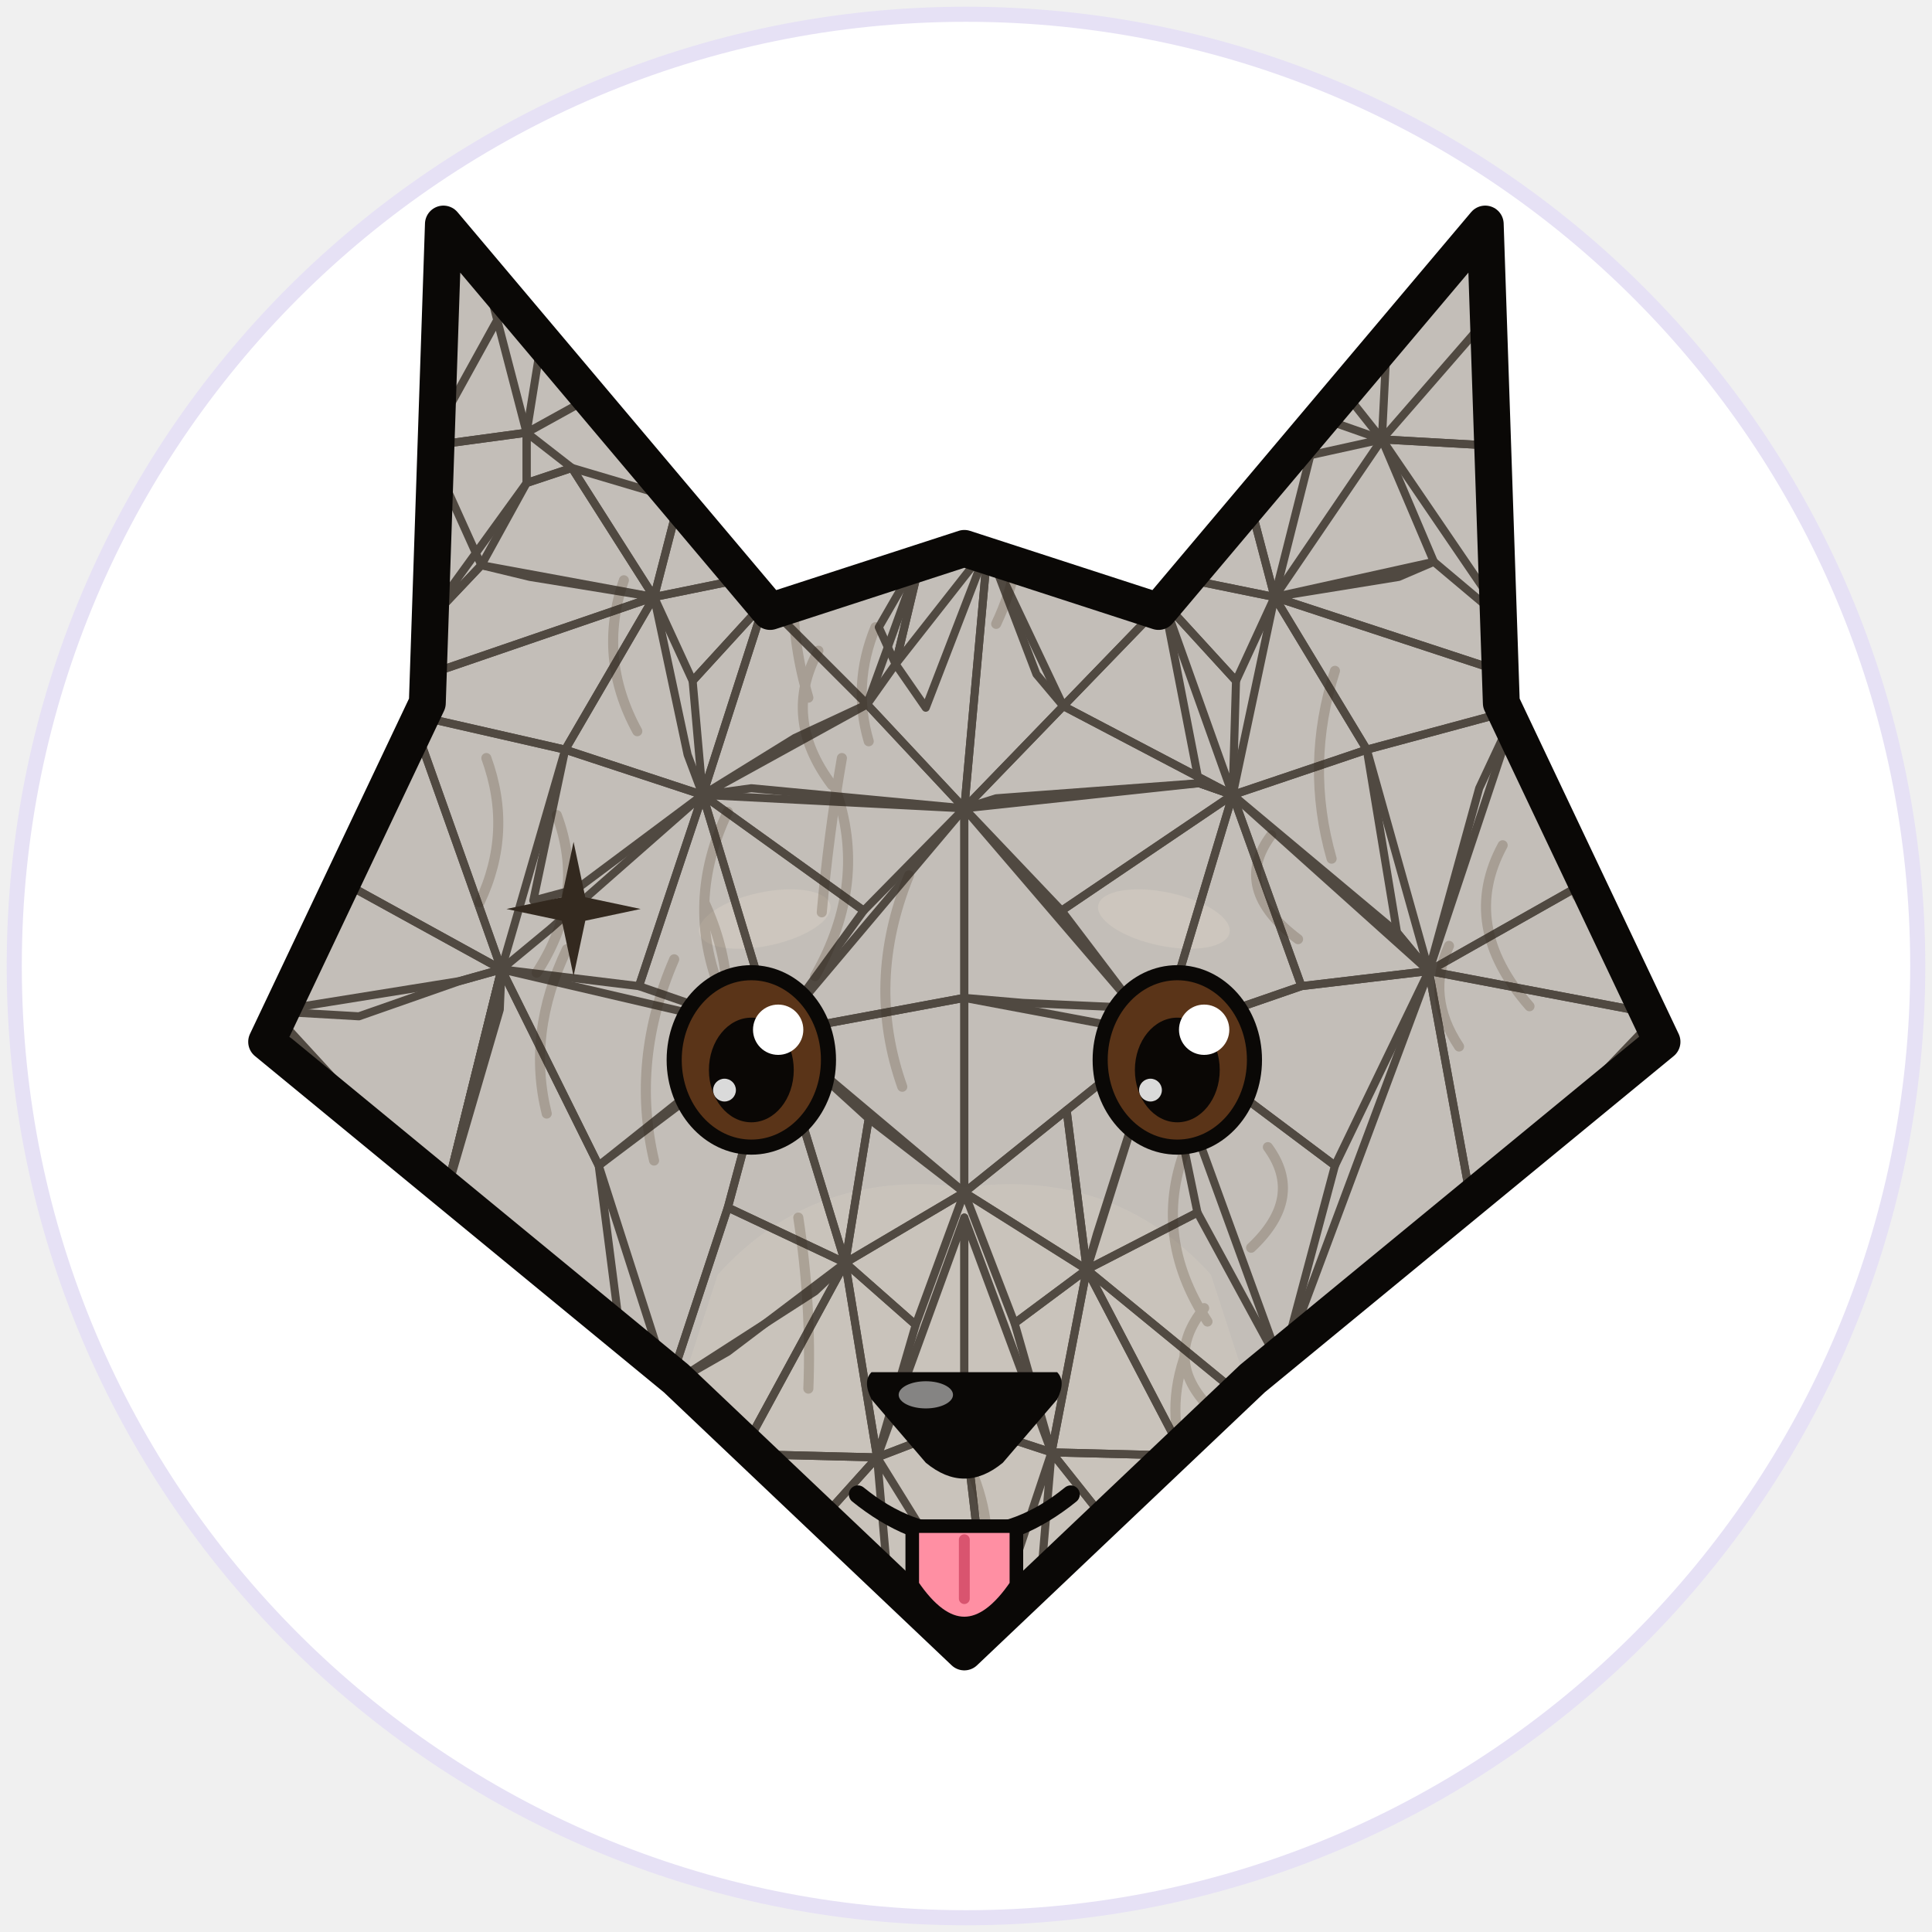
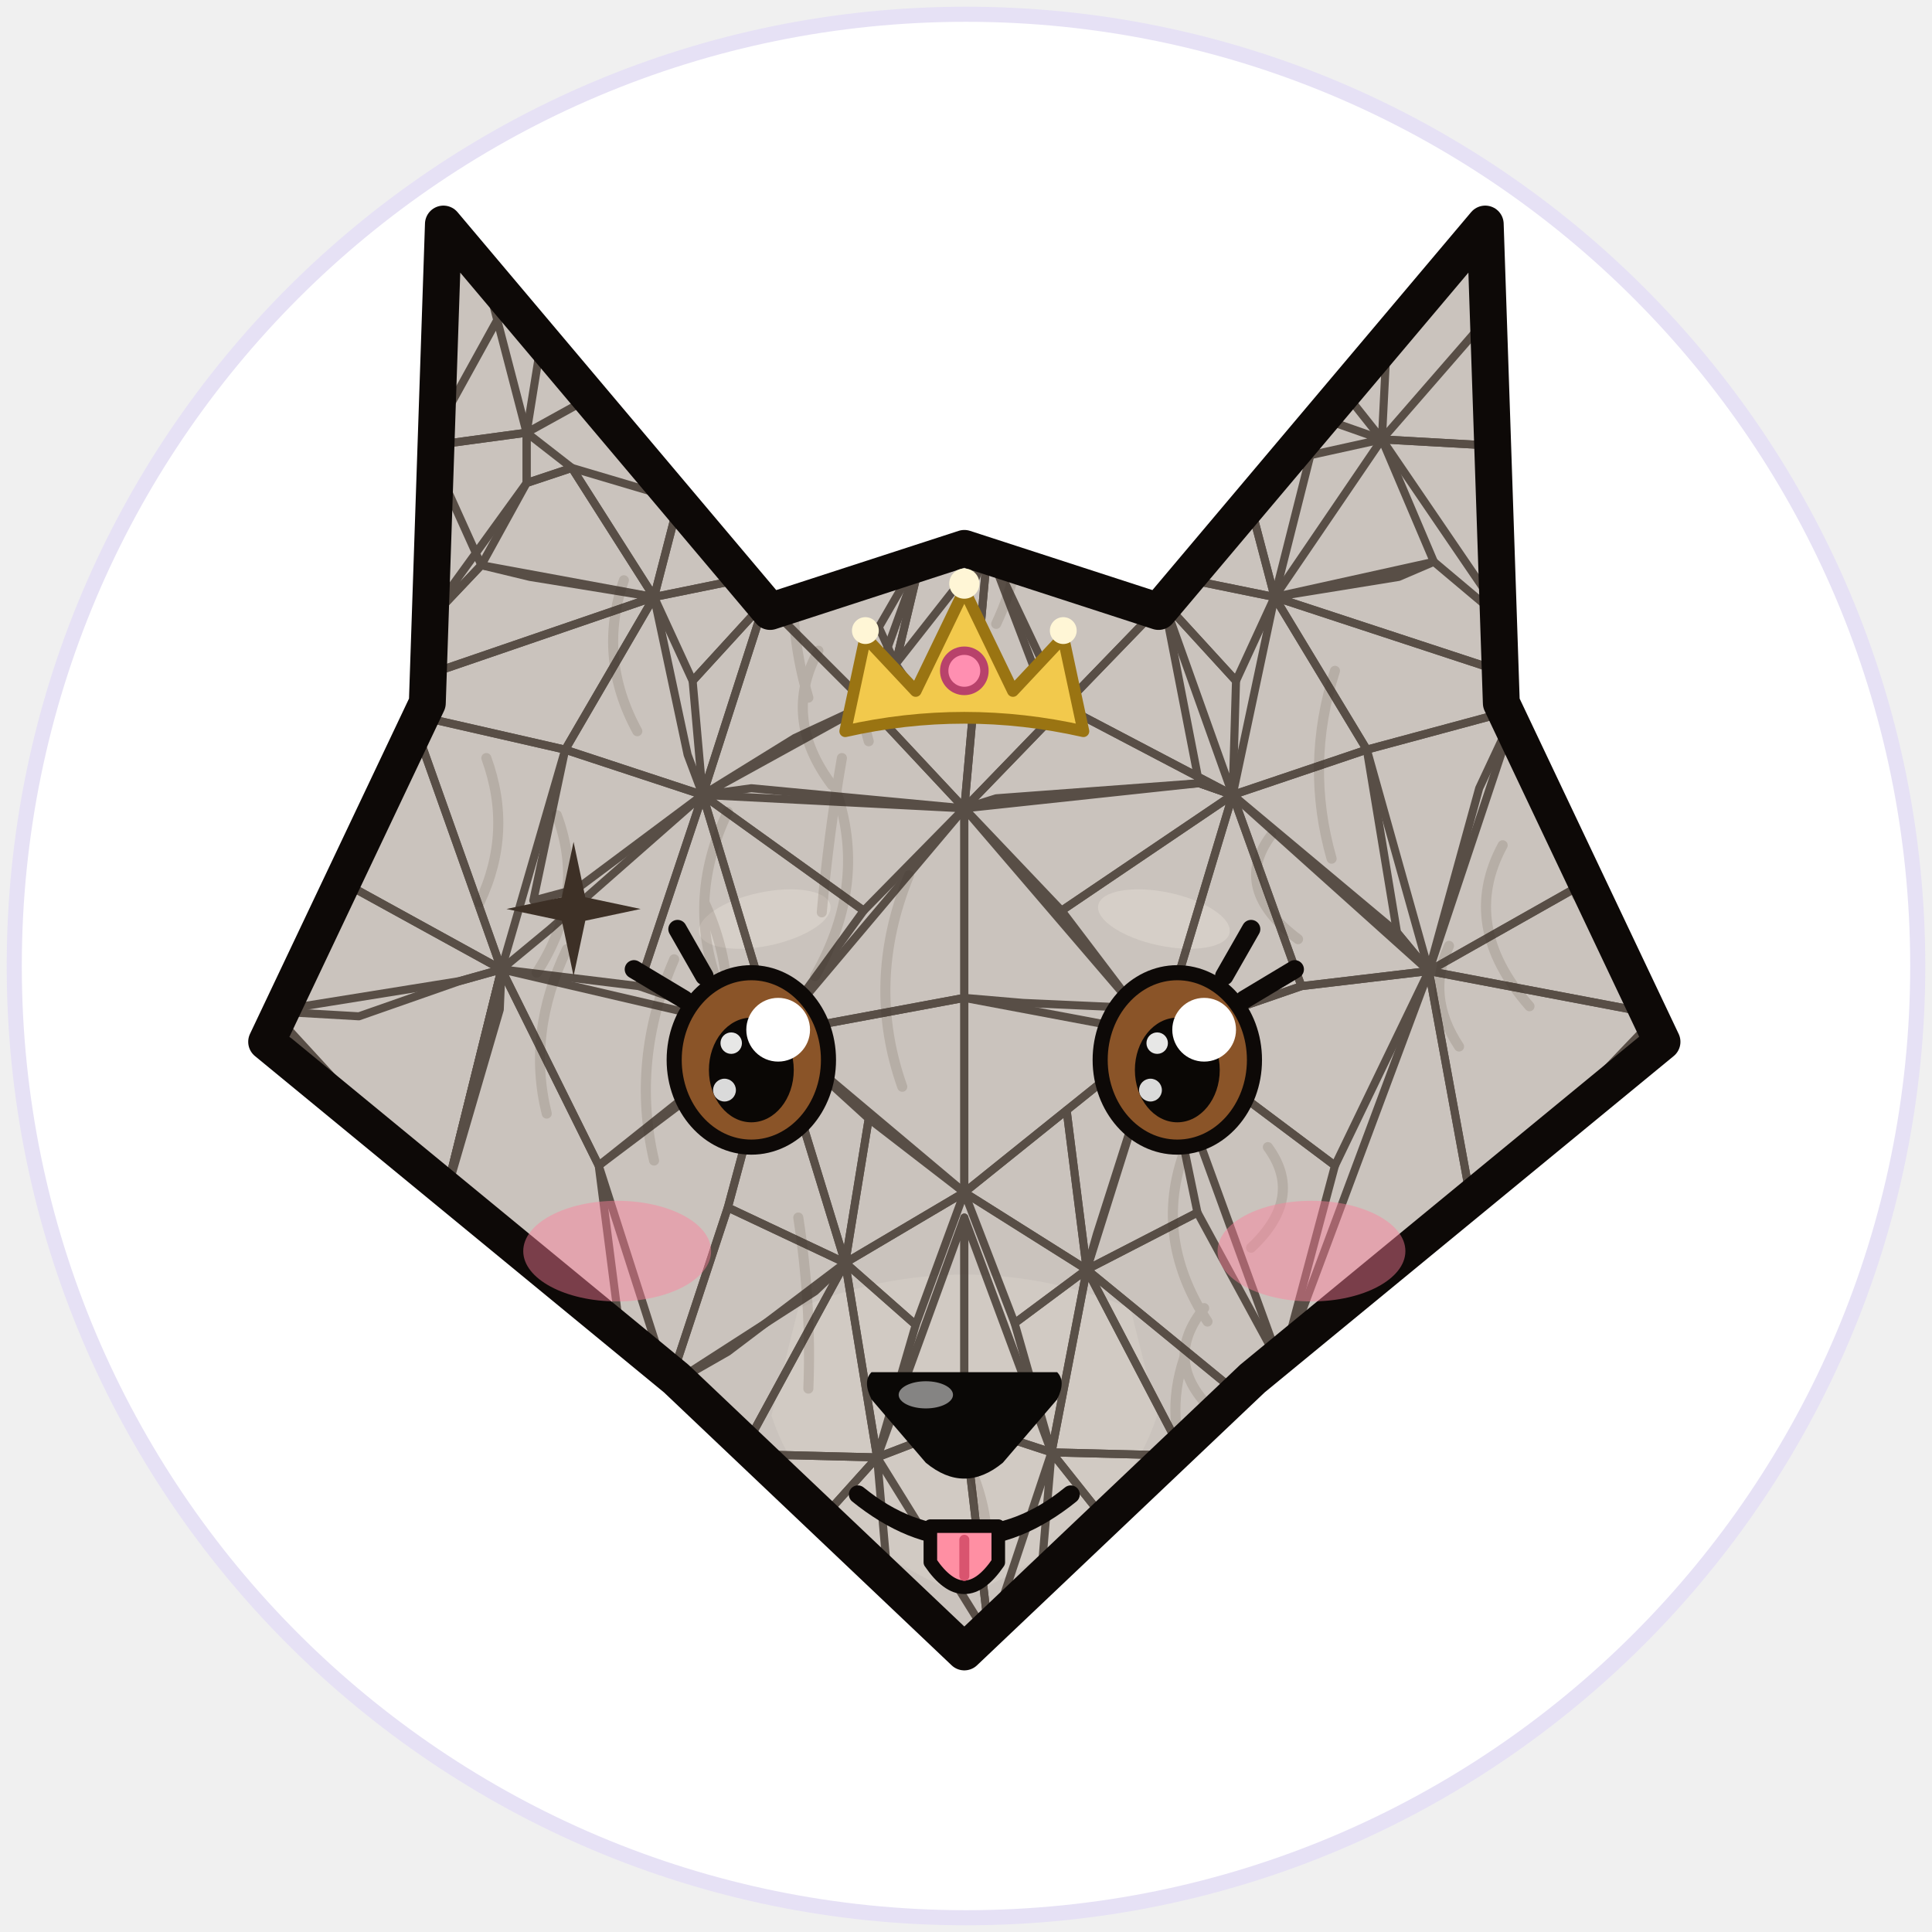
<svg xmlns="http://www.w3.org/2000/svg" viewBox="-38 -28 576 576" role="img" aria-label="Lud">
  <defs>
    <clipPath id="c-linhas-lud">
      <circle cx="250" cy="260" r="286" />
    </clipPath>
    <clipPath id="head">
      <polygon points="94.2,38.8 191.6,154.3 249.5,135.5 307.4,154.3 404.8,38.8 409.6,181.6 457.5,282.6 335.4,383 249.5,464.5 163.6,383 41.5,282.6 89.4,181.6" />
    </clipPath>
  </defs>
  <g clip-path="url(#c-linhas-lud)">
    <circle cx="250" cy="260" r="284" fill="#ffffff" stroke="#e6e1f5" stroke-width="5" />
-     <polygon points="94.2,38.8 191.6,154.3 249.5,135.5 307.4,154.3 404.8,38.8 409.6,181.6 457.5,282.6 335.4,383 249.5,464.5 163.6,383 41.5,282.6 89.4,181.6" fill="#c3beb8" />
+     <polygon points="94.2,38.8 191.6,154.3 249.5,135.5 307.4,154.3 404.8,38.8 409.6,181.6 457.5,282.6 335.4,383 249.5,464.5 163.6,383 41.5,282.6 89.4,181.6" fill="#cac3bd" />
    <g clip-path="url(#head)">
-       <path d="M176 352 Q205 320 249.5 326 Q294 320 323 352 L336 392 Q318 440 249.5 470 Q181 440 163 392 Z" fill="#cfc8bf" opacity="0.54" />
-       <g fill="#cfc8bf" opacity="0.8">
+       <path d="M200 362 Q249.5 342 299 362 L307 394 Q296 428 249.5 448 Q203 428 192 394 Z" fill="#d9d2ca" opacity="0.45" />
+       <g fill="#d9d2ca" opacity="0.8">
        <ellipse cx="190" cy="246" rx="20" ry="8" transform="rotate(-12 190 246)" />
        <ellipse cx="309" cy="246" rx="20" ry="8" transform="rotate(12 309 246)" />
      </g>
-       <g fill="none" stroke-linecap="round" stroke="#5c4a36" stroke-width="3" opacity="0.28">
+       <g fill="none" stroke-linecap="round" stroke="#5c4a36" stroke-width="3" opacity="0.176">
        <path d="M312 412 q-11 22 6 44" />
        <path d="M211 207 q10 28 -6 56" />
        <path d="M179 214 q-13 27 -2 54" />
        <path d="M410 224 q-13 24 8 48" />
        <path d="M393 396 q-3 21 -8 41" />
        <path d="M341 221 q-12 16 8 31" />
        <path d="M360 373 q-6 30 8 60" />
        <path d="M315 377 q-6 18 2 35" />
        <path d="M266 124 q1 17 -7 34" />
        <path d="M206 166 q-11 20 4 40" />
        <path d="M58 196 q1 28 -8 56" />
        <path d="M449 294 q11 35 4 70" />
        <path d="M76 160 q-14 18 -8 35" />
        <path d="M394 254 q-7 15 3 30" />
        <path d="M321 362 q-13 16 3 31" />
        <path d="M301 413 q-6 28 2 56" />
        <path d="M128 215 q9 24 -6 47" />
        <path d="M233 233 q-13 32 -2 63" />
        <path d="M52 302 q-5 33 -7 66" />
        <path d="M173 410 q4 30 0 59" />
        <path d="M45 411 q7 33 2 65" />
        <path d="M40 347 q4 22 4 44" />
        <path d="M364 414 q14 17 0 33" />
        <path d="M451 413 q9 31 4 62" />
        <path d="M174 409 q13 23 6 46" />
        <path d="M340 314 q11 15 -5 30" />
        <path d="M304 432 q-10 35 8 70" />
        <path d="M311 267 q9 18 -1 35" />
        <path d="M71 430 q3 26 -2 52" />
        <path d="M223 159 q-7 17 -2 34" />
        <path d="M360 172 q-9 28 -1 56" />
        <path d="M203 119 q-9 31 0 61" />
        <path d="M417 377 q0 28 2 56" />
        <path d="M316 313 q-11 27 6 53" />
        <path d="M213 198 q-4 23 -6 46" />
        <path d="M200 335 q4 26 3 51" />
        <path d="M129 435 q-12 30 3 60" />
        <path d="M54 329 q11 18 2 35" />
        <path d="M63 174 q4 16 2 32" />
        <path d="M163 258 q-13 30 -6 60" />
        <path d="M172 241 q12 26 3 52" />
        <path d="M107 198 q8 22 -2 43" />
        <path d="M148 145 q-8 23 4 45" />
        <path d="M439 191 q-14 24 -7 48" />
        <path d="M248 403 q10 18 8 36" />
        <path d="M131 255 q-12 25 -6 49" />
      </g>
    </g>
-     <g clip-path="url(#head)" fill="none" stroke="#292119" stroke-width="2.4" stroke-linejoin="round" opacity="0.75">
+     <g clip-path="url(#head)" fill="none" stroke="#32271f" stroke-width="2.4" stroke-linejoin="round" opacity="0.75">
      <polygon points="111.5,261 193,280 140.5,319.5" />
      <polygon points="308,280.5 350,266 388,261.5 360,319.5" />
      <polygon points="140.5,319.5 175,292 193,280 179,332 161.5,385" />
      <polygon points="308,280.5 360,319.5 344,379.5" />
      <polygon points="94.5,329.5 111.5,261 140.5,319.5 147.5,374 100.5,334.5" />
      <polygon points="43,273.5 69,275 99,264.5 111.5,261 94.5,329.5" />
      <polygon points="388,261.5 456.5,274.5 401,332.5" />
      <polygon points="344,379.5 388,261.5 401,332.5" />
      <polygon points="193,280 249.5,269.5 249.5,327.5" />
      <polygon points="249.5,269.5 308,280.5 280,303 249.5,327.5" />
      <polygon points="193,280 249.5,213 249.5,269.5" />
      <polygon points="249.5,213 300.5,272.5 267,271 249.5,269.5" />
      <polygon points="171.5,209 219.5,243.5 193,280" />
      <polygon points="329.5,209 369.5,195.5 378.5,250 388,261.5" />
      <polygon points="369.5,195.5 414,183.5 388,261.5" />
      <polygon points="84.5,185 130.5,195.5 111.5,261" />
      <polygon points="171.5,209 249.5,213 219.5,243.5" />
      <polygon points="249.5,213 319.5,205.5 329.5,209 278.5,243.5" />
      <polygon points="278.5,243.5 329.5,209 308,280.5 300.5,272.5" />
      <polygon points="152.5,266 171.5,209 193,280" />
      <polygon points="329.5,209 378.5,250 388,261.5 350,266" />
      <polygon points="308,280.5 329.5,209 350,266" />
      <polygon points="121,240.5 130.5,195.5 171.5,209 134,237" />
      <polygon points="61.5,233.5 84.5,185 111.5,261" />
      <polygon points="388,261.5 403,207 414,183.5 437.5,233.5" />
      <polygon points="388,261.5 437.5,233.5 456.5,274.5" />
      <polygon points="43,273.5 61.5,233.5 111.5,261 99,264.5" />
      <polygon points="126,249 171.5,209 152.5,266 111.5,261" />
      <polygon points="342,150 374,103 389.5,139.5" />
      <polygon points="161.5,385 179,332 214,348.5 179,375" />
      <polygon points="329.5,209 342,150 369.5,195.5" />
      <polygon points="87,174 157,150 130.5,195.5 84.5,185" />
      <polygon points="130.5,195.5 157,150 167,197 171.5,209" />
      <polygon points="119,116 132.5,111.5 157,150 105.5,140.5" />
      <polygon points="342,150 379,144 389.5,139.5 411.5,158 412,173" />
      <polygon points="87.5,159.5 105.5,140.5 120,144 157,150 87,174" />
      <polygon points="342,150 412,173 414,183.5 369.5,195.5" />
      <polygon points="286,350.5 319,333.5 344,379.5 333,389" />
      <polygon points="279,182.5 309,151.5 319.5,205.5 329.5,209" />
      <polygon points="171.5,209 220.5,182 249.5,213 186,207" />
      <polygon points="171.5,209 190,151.5 220.5,182 199,192" />
      <polygon points="193,280 214,348.5 179,332" />
      <polygon points="249.5,213 279,182.5 329.5,209 319.5,205.5 259,210" />
      <polygon points="256.5,135 271,173 279,182.5 249.5,213" />
      <polygon points="289,340 308,280.5 319,333.5 286,350.5" />
      <polygon points="223.5,406.5 249.5,396.5 257,460.5" />
      <polygon points="223.5,406.5 249.5,335 249.5,396.5" />
      <polygon points="249.5,335 275.5,405 249.5,396.5" />
      <polygon points="249.5,396.5 275.5,405 257,460.5" />
      <polygon points="183,405.5 214,348.5 223.5,406.5" />
      <polygon points="214,348.5 221,305.5 249.5,327.5" />
      <polygon points="275.5,405 286,350.5 315,406" />
      <polygon points="249.5,327.5 275,307 280,303 286,350.5" />
      <polygon points="161.5,385 205,357 214,348.5 183,405.5 176,398.5" />
      <polygon points="193,280 221,305.5 214,348.5" />
      <polygon points="280,303 308,280.5 286,350.5" />
      <polygon points="286,350.5 333,389 323,398.5 315,406" />
      <polygon points="407.5,64.5 409.5,105 374,103" />
      <polygon points="374,103 409.5,105 410.5,133 411.5,158" />
      <polygon points="256.5,135 309,151.5 279,182.5" />
      <polygon points="229,170 256.5,135 249.5,213 220.5,182" />
      <polygon points="105.5,140.5 89.5,105 119,101 119,116 87.5,159.5" />
      <polygon points="214,348.5 235,367 223.5,406.5" />
      <polygon points="190,151.5 237,136.5 220.5,182" />
      <polygon points="214,348.5 249.5,327.5 235,367" />
      <polygon points="249.5,327.5 286,350.5 264.5,366.5" />
      <polygon points="264.5,366.5 286,350.5 275.5,405" />
      <polygon points="113.5,61.5 106.5,53 119,101 89.5,105" />
      <polygon points="157,150 184,144.5 190,151.5 168.5,175" />
      <polygon points="168.5,175 190,151.5 171.5,209" />
      <polygon points="309,151.5 315,144.5 342,150 330.5,175" />
      <polygon points="309,151.5 330.5,175 329.5,209" />
      <polygon points="229,170 237,136.5 256.5,135 238,183" />
      <polygon points="183,405.5 223.5,406.5 205.5,426.5" />
      <polygon points="205.5,426.5 223.5,406.5 227,446.5" />
      <polygon points="275.5,405 315,406 293,427" />
      <polygon points="272,446.5 275.5,405 293,427" />
      <polygon points="334.5,121.5 355.5,96.5 342,150" />
      <polygon points="132.5,111.5 164.5,121 157,150" />
      <polygon points="164.5,121 184,144.5 157,150" />
      <polygon points="315,144.5 334.5,121.5 342,150" />
      <polygon points="123.5,73 138,90.5 119,101" />
      <polygon points="362.5,88.5 375.5,73 374,103" />
      <polygon points="344.5,109.5 355.5,96.5 374,103" />
      <polygon points="224,159 237,136.5 229,170" />
      <polygon points="94.5,329.5 111.5,261 111,273" />
      <polygon points="119,101 132.5,111.5 119,116" />
    </g>
-     <polygon points="94.2,38.8 191.6,154.3 249.5,135.5 307.4,154.3 404.8,38.8 409.6,181.6 457.5,282.6 335.4,383 249.5,464.5 163.6,383 41.5,282.6 89.4,181.6" fill="none" stroke="#0a0806" stroke-width="11" stroke-linejoin="round" />
-     <path d="M133 223 L136.5 239.5 L153 243 L136.5 246.5 L133 263 L129.5 246.5 L113 243 L129.5 239.5 Z" fill="#33291f" />
-     <ellipse cx="186" cy="288" rx="23" ry="26" fill="#5a3418" stroke="#0a0806" stroke-width="4.5" />
+     <polygon points="94.2,38.8 191.6,154.3 249.5,135.5 307.4,154.3 404.8,38.8 409.6,181.6 457.5,282.6 335.4,383 249.5,464.5 163.6,383 41.5,282.6 89.4,181.6" fill="none" stroke="#0d0907" stroke-width="11" stroke-linejoin="round" />
+     <path d="M133 223 L136.5 239.5 L153 243 L136.5 246.5 L133 263 L129.5 246.5 L113 243 L129.5 239.5 Z" fill="#3d3026" />
+     <ellipse cx="186" cy="288" rx="23" ry="26" fill="#8a5428" stroke="#0d0907" stroke-width="4.5" />
    <ellipse cx="186" cy="291" rx="12.65" ry="15.6" fill="#0a0705" />
-     <circle cx="194" cy="279" r="7.5" fill="#fff" />
+     <circle cx="194" cy="279" r="9.5" fill="#fff" />
+     <circle cx="180" cy="283" r="3.2" fill="#fff" opacity="0.9" />
    <circle cx="178" cy="297" r="3.4" fill="#fff" opacity="0.85" />
-     <ellipse cx="313" cy="288" rx="23" ry="26" fill="#5a3418" stroke="#0a0806" stroke-width="4.5" />
+     <ellipse cx="313" cy="288" rx="23" ry="26" fill="#8a5428" stroke="#0d0907" stroke-width="4.5" />
    <ellipse cx="313" cy="291" rx="12.65" ry="15.6" fill="#0a0705" />
-     <circle cx="321" cy="279" r="7.5" fill="#fff" />
+     <circle cx="321" cy="279" r="9.5" fill="#fff" />
+     <circle cx="307" cy="283" r="3.2" fill="#fff" opacity="0.9" />
    <circle cx="305" cy="297" r="3.4" fill="#fff" opacity="0.85" />
+     <g stroke="#0d0907" stroke-width="5.5" stroke-linecap="round" fill="none">
+       <path d="M166 270 l-15 -9" />
+       <path d="M172 263 l-8 -14" />
+       <path d="M333 270 l15 -9" />
+       <path d="M327 263 l8 -14" />
+     </g>
    <g transform="translate(249.5 400) scale(1.35) translate(-249.5 -400)">
      <path d="M229 386 L270 386 Q272 388 270 392 L258 406 Q249.5 413 241 406 L229 392 Q227 388 229 386 Z" fill="#0a0806" />
      <ellipse cx="241" cy="391" rx="6" ry="3" fill="#fff" opacity="0.5" />
-       <path d="M226 413 Q249.5 432 273 413 Q262 422 249.5 422 Q237 422 226 413 Z" fill="#2a0f12" stroke="#0a0806" stroke-width="4" stroke-linejoin="round" />
-       <path d="M238 420 L261 420 L261 433 Q249.5 450 238 433 Z" fill="#ff8fa3" stroke="#0a0806" stroke-width="3" stroke-linejoin="round" />
-       <path d="M249.5 423 L249.5 436" stroke="#d9546f" stroke-width="2.4" stroke-linecap="round" />
+       <path d="M226 413 Q249.5 432 273 413 Q262 422 249.5 422 Q237 422 226 413 Z" fill="#2a0f12" stroke="#0d0907" stroke-width="4" stroke-linejoin="round" />
+       <path d="M242 420 L257 420 L257 428 Q249.5 439 242 428 Z" fill="#ff8fa3" stroke="#0d0907" stroke-width="3" stroke-linejoin="round" />
+       <path d="M249.5 423 L249.5 431" stroke="#d9546f" stroke-width="2.2" stroke-linecap="round" />
+     </g>
+     <path d="M214 190 L220 162 L235 178 L249.5 148 L264 178 L279 162 L285 190 Q249.5 182 214 190 Z" fill="#f2c94c" stroke="#9a7412" stroke-width="3.5" stroke-linejoin="round" />
+     <circle cx="249.5" cy="172" r="6" fill="#ff8fb1" stroke="#b8426b" stroke-width="2.5" />
+     <g fill="#fff6d6">
+       <circle cx="220" cy="160" r="4" />
+       <circle cx="249.5" cy="146" r="4.5" />
+       <circle cx="279" cy="160" r="4" />
+     </g>
+     <g fill="#ff7f9b" opacity="0.45">
+       <ellipse cx="146" cy="345" rx="28" ry="15" />
+       <ellipse cx="353" cy="345" rx="28" ry="15" />
    </g>
  </g>
</svg>
